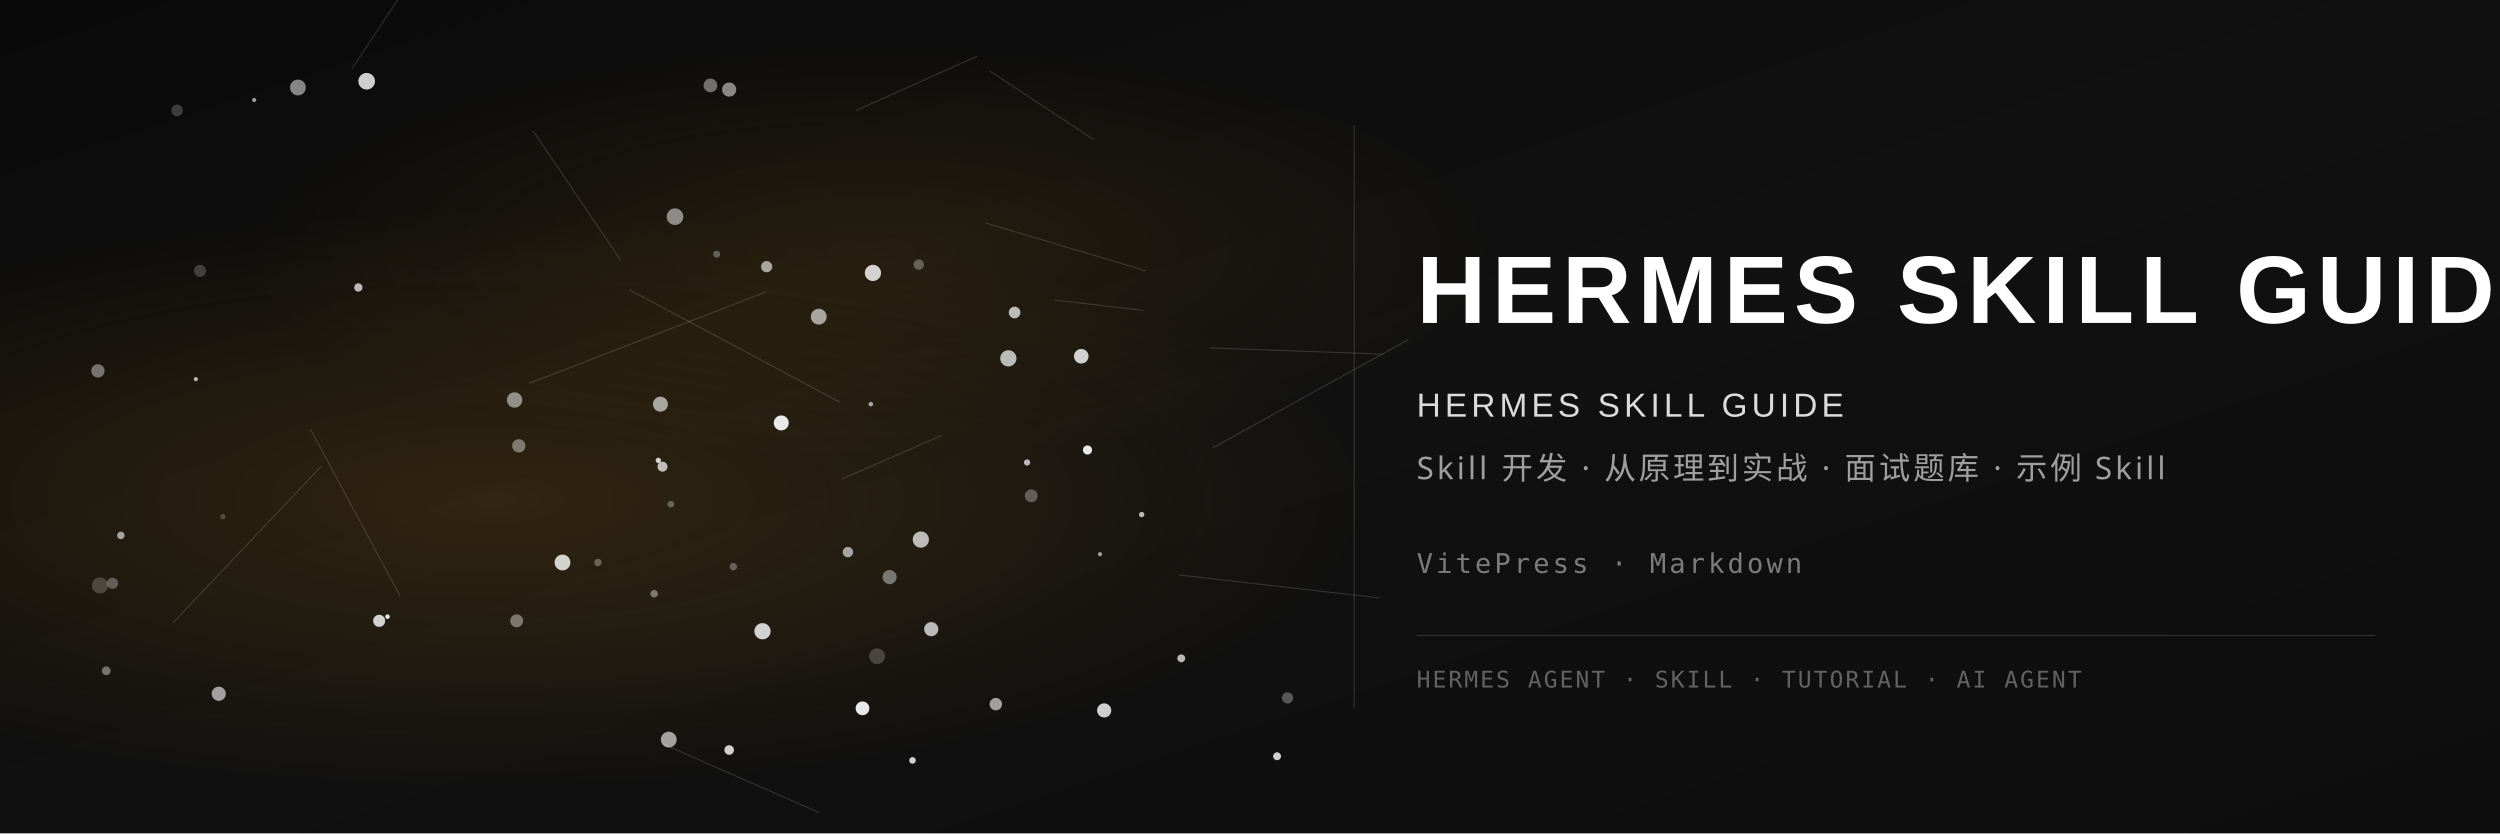
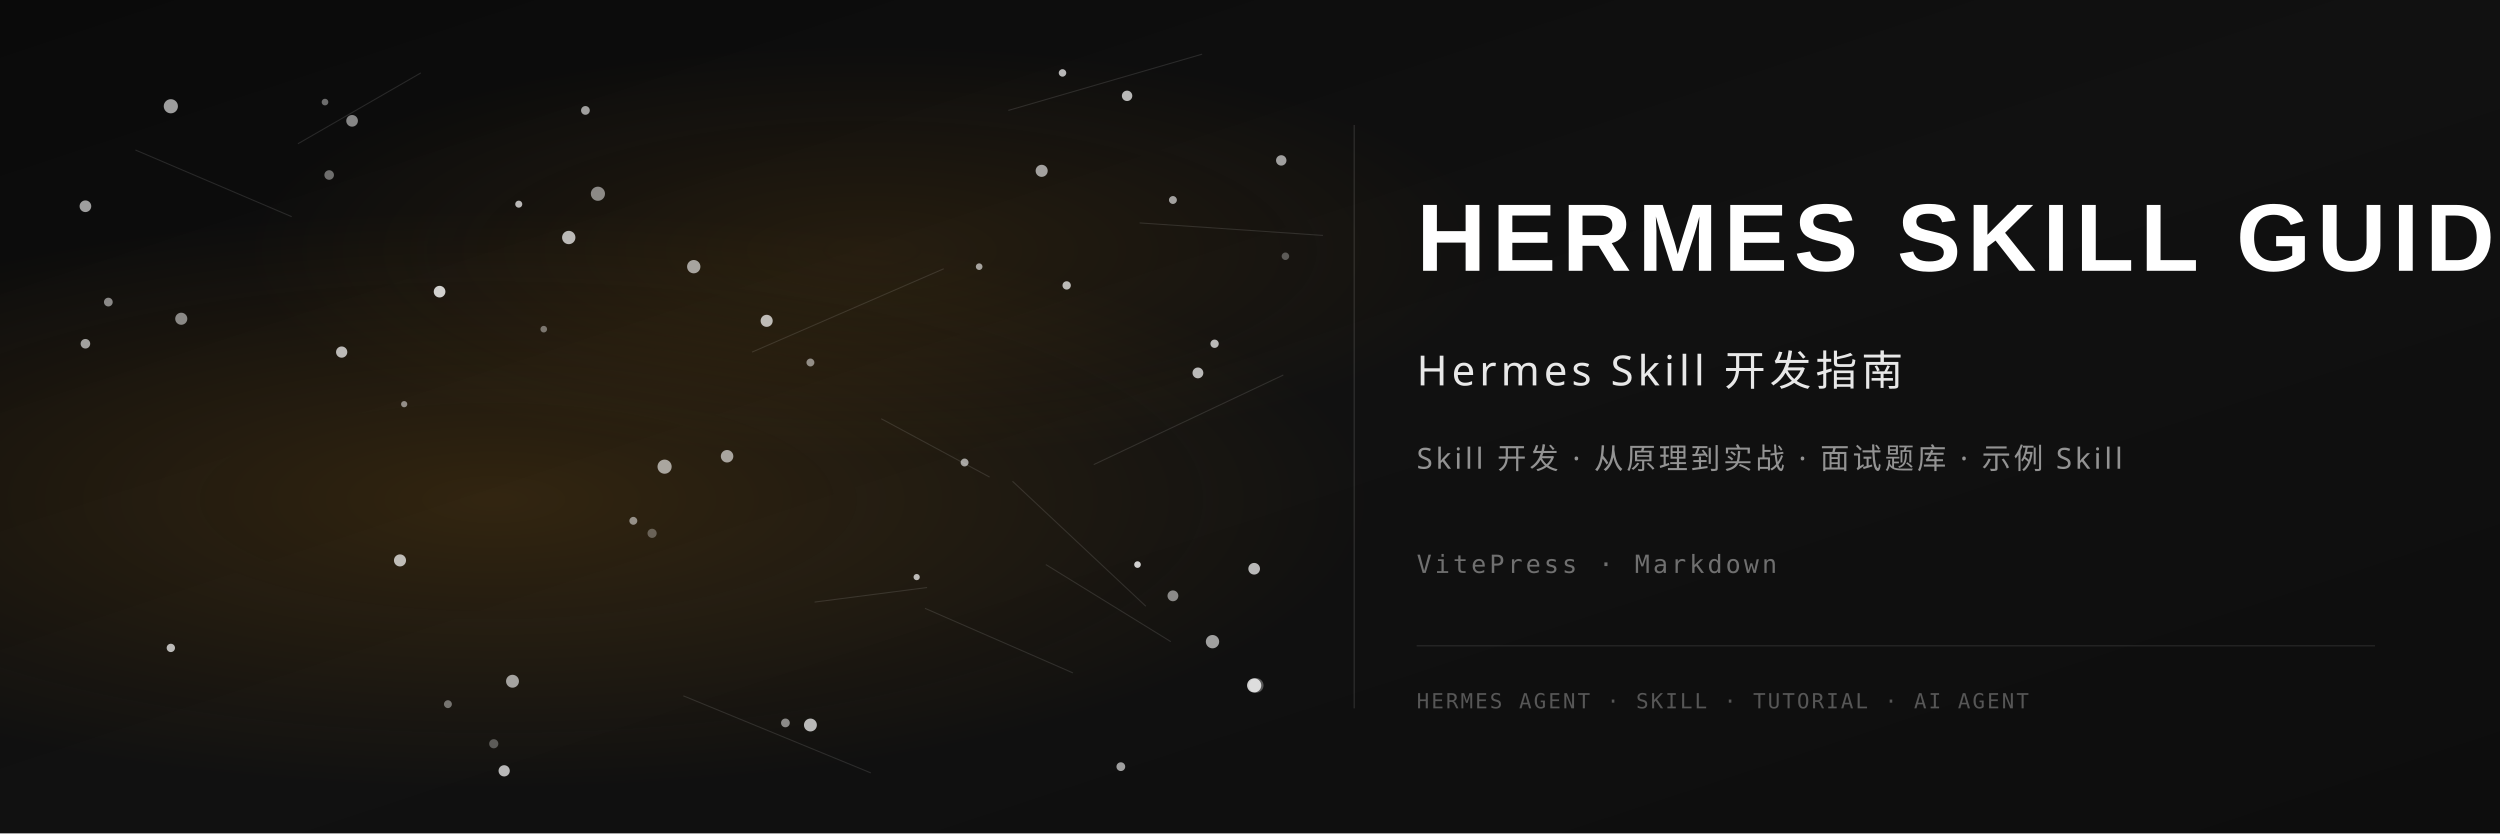
<svg xmlns="http://www.w3.org/2000/svg" viewBox="0 0 1200 400" width="1200" height="400">
  <defs>
    <linearGradient id="bg" x1="0%" y1="0%" x2="100%" y2="100%">
      <stop offset="0%" style="stop-color:#0a0a0a" />
      <stop offset="50%" style="stop-color:#111111" />
      <stop offset="100%" style="stop-color:#0d0d0d" />
    </linearGradient>
    <radialGradient id="glow1" cx="20%" cy="60%" r="35%">
      <stop offset="0%" style="stop-color:#F39C12;stop-opacity:0.15" />
      <stop offset="100%" style="stop-color:#F39C12;stop-opacity:0" />
    </radialGradient>
    <radialGradient id="glow2" cx="35%" cy="30%" r="25%">
      <stop offset="0%" style="stop-color:#F39C12;stop-opacity:0.1" />
      <stop offset="100%" style="stop-color:#F39C12;stop-opacity:0" />
    </radialGradient>
  </defs>
  <rect width="1200" height="400" fill="url(#bg)" />
  <rect width="1200" height="400" fill="url(#glow1)" />
  <rect width="1200" height="400" fill="url(#glow2)" />
-   <circle cx="96" cy="130" r="2.9" fill="white" opacity="0.2" />
-   <circle cx="366" cy="303" r="3.9" fill="white" opacity="0.8" />
-   <circle cx="484" cy="172" r="3.9" fill="white" opacity="0.7" />
-   <circle cx="287" cy="270" r="1.8" fill="white" opacity="0.3" />
-   <circle cx="172" cy="138" r="2.0" fill="white" opacity="0.7" />
-   <circle cx="85" cy="53" r="2.8" fill="white" opacity="0.2" />
-   <circle cx="519" cy="171" r="3.5" fill="white" opacity="0.8" />
-   <circle cx="407" cy="265" r="2.5" fill="white" opacity="0.6" />
-   <circle cx="438" cy="365" r="1.6" fill="white" opacity="0.8" />
-   <circle cx="352" cy="272" r="1.8" fill="white" opacity="0.3" />
-   <circle cx="478" cy="338" r="3.0" fill="white" opacity="0.6" />
-   <circle cx="344" cy="122" r="1.7" fill="white" opacity="0.3" />
-   <circle cx="414" cy="340" r="3.3" fill="white" opacity="0.9" />
-   <circle cx="530" cy="341" r="3.4" fill="white" opacity="0.8" />
-   <circle cx="528" cy="266" r="1.0" fill="white" opacity="0.6" />
-   <circle cx="393" cy="152" r="3.8" fill="white" opacity="0.6" />
-   <circle cx="350" cy="43" r="3.4" fill="white" opacity="0.5" />
-   <circle cx="247" cy="192" r="3.7" fill="white" opacity="0.5" />
-   <circle cx="143" cy="42" r="3.8" fill="white" opacity="0.5" />
-   <circle cx="350" cy="360" r="2.3" fill="white" opacity="0.8" />
-   <circle cx="522" cy="216" r="2.2" fill="white" opacity="0.9" />
-   <circle cx="618" cy="335" r="2.7" fill="white" opacity="0.3" />
-   <circle cx="122" cy="48" r="1.0" fill="white" opacity="0.6" />
-   <circle cx="341" cy="41" r="3.3" fill="white" opacity="0.4" />
-   <circle cx="324" cy="104" r="4.0" fill="white" opacity="0.5" />
-   <circle cx="421" cy="315" r="3.8" fill="white" opacity="0.2" />
-   <circle cx="54" cy="280" r="2.7" fill="white" opacity="0.3" />
-   <circle cx="47" cy="178" r="3.2" fill="white" opacity="0.4" />
-   <circle cx="182" cy="298" r="2.9" fill="white" opacity="0.8" />
-   <circle cx="105" cy="333" r="3.4" fill="white" opacity="0.6" />
-   <circle cx="322" cy="242" r="1.6" fill="white" opacity="0.3" />
-   <circle cx="316" cy="221" r="1.3" fill="white" opacity="0.8" />
-   <circle cx="176" cy="39" r="4.0" fill="white" opacity="0.8" />
-   <circle cx="94" cy="182" r="1.0" fill="white" opacity="0.7" />
-   <circle cx="249" cy="214" r="3.2" fill="white" opacity="0.4" />
-   <circle cx="548" cy="247" r="1.3" fill="white" opacity="0.7" />
-   <circle cx="48" cy="281" r="3.9" fill="white" opacity="0.2" />
-   <circle cx="248" cy="298" r="3.1" fill="white" opacity="0.4" />
-   <circle cx="418" cy="194" r="1.1" fill="white" opacity="0.6" />
-   <circle cx="318" cy="224" r="2.4" fill="white" opacity="0.7" />
-   <circle cx="317" cy="194" r="3.6" fill="white" opacity="0.6" />
-   <circle cx="427" cy="277" r="3.4" fill="white" opacity="0.4" />
-   <circle cx="613" cy="363" r="1.9" fill="white" opacity="0.8" />
-   <circle cx="368" cy="128" r="2.7" fill="white" opacity="0.6" />
-   <circle cx="495" cy="238" r="3.1" fill="white" opacity="0.3" />
-   <circle cx="186" cy="296" r="1.1" fill="white" opacity="0.9" />
-   <circle cx="375" cy="203" r="3.6" fill="white" opacity="0.9" />
-   <circle cx="447" cy="302" r="3.4" fill="white" opacity="0.7" />
-   <circle cx="567" cy="316" r="1.9" fill="white" opacity="0.7" />
-   <circle cx="493" cy="222" r="1.5" fill="white" opacity="0.7" />
-   <circle cx="314" cy="285" r="1.8" fill="white" opacity="0.4" />
-   <circle cx="321" cy="355" r="3.8" fill="white" opacity="0.6" />
-   <circle cx="487" cy="150" r="2.8" fill="white" opacity="0.7" />
-   <circle cx="107" cy="248" r="1.3" fill="white" opacity="0.2" />
-   <circle cx="51" cy="322" r="2.1" fill="white" opacity="0.4" />
-   <circle cx="270" cy="270" r="3.8" fill="white" opacity="0.8" />
-   <circle cx="441" cy="127" r="2.5" fill="white" opacity="0.3" />
-   <circle cx="442" cy="259" r="3.9" fill="white" opacity="0.7" />
-   <circle cx="58" cy="257" r="1.8" fill="white" opacity="0.6" />
-   <circle cx="419" cy="131" r="3.9" fill="white" opacity="0.8" />
-   <line x1="506" y1="144" x2="549" y2="149" stroke="white" stroke-width="0.5" opacity="0.15" />
-   <line x1="318" y1="357" x2="393" y2="390" stroke="white" stroke-width="0.5" opacity="0.15" />
-   <line x1="581" y1="167" x2="664" y2="170" stroke="white" stroke-width="0.5" opacity="0.15" />
-   <line x1="411" y1="53" x2="469" y2="27" stroke="white" stroke-width="0.5" opacity="0.15" />
-   <line x1="404" y1="230" x2="452" y2="209" stroke="white" stroke-width="0.5" opacity="0.15" />
-   <line x1="254" y1="184" x2="368" y2="140" stroke="white" stroke-width="0.5" opacity="0.15" />
-   <line x1="582" y1="215" x2="676" y2="163" stroke="white" stroke-width="0.5" opacity="0.15" />
-   <line x1="256" y1="63" x2="298" y2="125" stroke="white" stroke-width="0.5" opacity="0.15" />
-   <line x1="149" y1="206" x2="192" y2="286" stroke="white" stroke-width="0.5" opacity="0.15" />
-   <line x1="169" y1="33" x2="212" y2="-32" stroke="white" stroke-width="0.5" opacity="0.15" />
-   <line x1="473" y1="107" x2="550" y2="130" stroke="white" stroke-width="0.5" opacity="0.15" />
-   <line x1="475" y1="34" x2="525" y2="67" stroke="white" stroke-width="0.5" opacity="0.15" />
-   <line x1="566" y1="276" x2="662" y2="287" stroke="white" stroke-width="0.5" opacity="0.15" />
-   <line x1="302" y1="139" x2="403" y2="193" stroke="white" stroke-width="0.5" opacity="0.15" />
-   <line x1="83" y1="299" x2="154" y2="224" stroke="white" stroke-width="0.5" opacity="0.15" />
+   <circle cx="615" cy="77" r="2.5" fill="white" opacity="0.6" />
+   <circle cx="287" cy="93" r="3.4" fill="white" opacity="0.5" />
+   <circle cx="463" cy="222" r="1.9" fill="white" opacity="0.6" />
+   <circle cx="602" cy="329" r="3.4" fill="white" opacity="0.8" />
+   <circle cx="602" cy="273" r="2.8" fill="white" opacity="0.7" />
+   <circle cx="582" cy="308" r="3.2" fill="white" opacity="0.6" />
+   <circle cx="169" cy="58" r="2.8" fill="white" opacity="0.5" />
+   <circle cx="249" cy="98" r="1.7" fill="white" opacity="0.7" />
+   <circle cx="583" cy="165" r="2.0" fill="white" opacity="0.7" />
+   <circle cx="41" cy="99" r="2.8" fill="white" opacity="0.6" />
+   <circle cx="281" cy="53" r="2.1" fill="white" opacity="0.6" />
+   <circle cx="538" cy="368" r="2.1" fill="white" opacity="0.6" />
+   <circle cx="377" cy="347" r="2.1" fill="white" opacity="0.5" />
+   <circle cx="617" cy="123" r="1.8" fill="white" opacity="0.3" />
+   <circle cx="368" cy="154" r="2.9" fill="white" opacity="0.7" />
+   <circle cx="194" cy="194" r="1.5" fill="white" opacity="0.5" />
+   <circle cx="215" cy="338" r="1.9" fill="white" opacity="0.4" />
+   <circle cx="470" cy="128" r="1.6" fill="white" opacity="0.6" />
+   <circle cx="575" cy="179" r="2.6" fill="white" opacity="0.7" />
+   <circle cx="389" cy="348" r="3.1" fill="white" opacity="0.7" />
+   <circle cx="41" cy="165" r="2.3" fill="white" opacity="0.6" />
+   <circle cx="333" cy="128" r="3.2" fill="white" opacity="0.6" />
+   <circle cx="237" cy="357" r="2.2" fill="white" opacity="0.3" />
+   <circle cx="304" cy="250" r="1.9" fill="white" opacity="0.5" />
+   <circle cx="512" cy="137" r="2.0" fill="white" opacity="0.7" />
+   <circle cx="82" cy="311" r="2.0" fill="white" opacity="0.7" />
+   <circle cx="563" cy="286" r="2.6" fill="white" opacity="0.5" />
+   <circle cx="313" cy="256" r="2.2" fill="white" opacity="0.3" />
+   <circle cx="500" cy="82" r="2.9" fill="white" opacity="0.6" />
+   <circle cx="82" cy="51" r="3.4" fill="white" opacity="0.6" />
+   <circle cx="510" cy="35" r="1.8" fill="white" opacity="0.7" />
+   <circle cx="164" cy="169" r="2.7" fill="white" opacity="0.7" />
+   <circle cx="389" cy="174" r="1.9" fill="white" opacity="0.5" />
+   <circle cx="261" cy="158" r="1.6" fill="white" opacity="0.4" />
+   <circle cx="156" cy="49" r="1.6" fill="white" opacity="0.4" />
+   <circle cx="319" cy="224" r="3.4" fill="white" opacity="0.6" />
+   <circle cx="192" cy="269" r="2.9" fill="white" opacity="0.7" />
+   <circle cx="546" cy="271" r="1.6" fill="white" opacity="0.8" />
+   <circle cx="52" cy="145" r="2.1" fill="white" opacity="0.5" />
+   <circle cx="349" cy="219" r="3.0" fill="white" opacity="0.6" />
+   <circle cx="211" cy="140" r="2.8" fill="white" opacity="0.8" />
+   <circle cx="246" cy="327" r="3.1" fill="white" opacity="0.6" />
+   <circle cx="603" cy="329" r="3.5" fill="white" opacity="0.3" />
+   <circle cx="440" cy="277" r="1.5" fill="white" opacity="0.7" />
+   <circle cx="563" cy="96" r="1.9" fill="white" opacity="0.6" />
+   <circle cx="242" cy="370" r="2.7" fill="white" opacity="0.7" />
+   <circle cx="541" cy="46" r="2.5" fill="white" opacity="0.7" />
+   <circle cx="158" cy="84" r="2.3" fill="white" opacity="0.4" />
+   <circle cx="273" cy="114" r="3.2" fill="white" opacity="0.7" />
+   <circle cx="87" cy="153" r="2.9" fill="white" opacity="0.5" />
+   <line x1="444" y1="292" x2="515" y2="323" stroke="white" stroke-width="0.5" opacity="0.12" />
+   <line x1="502" y1="271" x2="562" y2="308" stroke="white" stroke-width="0.5" opacity="0.12" />
+   <line x1="391" y1="289" x2="445" y2="282" stroke="white" stroke-width="0.5" opacity="0.12" />
+   <line x1="143" y1="69" x2="202" y2="35" stroke="white" stroke-width="0.5" opacity="0.12" />
+   <line x1="486" y1="231" x2="550" y2="291" stroke="white" stroke-width="0.5" opacity="0.12" />
+   <line x1="361" y1="169" x2="453" y2="129" stroke="white" stroke-width="0.5" opacity="0.12" />
+   <line x1="65" y1="72" x2="140" y2="104" stroke="white" stroke-width="0.5" opacity="0.12" />
+   <line x1="423" y1="201" x2="475" y2="229" stroke="white" stroke-width="0.5" opacity="0.12" />
+   <line x1="484" y1="53" x2="577" y2="26" stroke="white" stroke-width="0.5" opacity="0.12" />
+   <line x1="525" y1="223" x2="616" y2="180" stroke="white" stroke-width="0.5" opacity="0.12" />
+   <line x1="547" y1="107" x2="635" y2="113" stroke="white" stroke-width="0.5" opacity="0.12" />
+   <line x1="328" y1="334" x2="418" y2="371" stroke="white" stroke-width="0.5" opacity="0.12" />
  <line x1="650" y1="60" x2="650" y2="340" stroke="white" stroke-width="0.5" opacity="0.15" />
-   <text x="680" y="155" font-family="'SF Pro Display','Helvetica Neue',Arial,sans-serif" font-size="46" font-weight="800" fill="white" letter-spacing="3">HERMES SKILL GUIDE</text>
-   <text x="680" y="200" font-family="'SF Pro Display','Helvetica Neue',Arial,sans-serif" font-size="16" font-weight="400" fill="white" opacity="0.85" letter-spacing="2">HERMES SKILL GUIDE</text>
-   <text x="680" y="230" font-family="'Noto Sans SC','PingFang SC','Microsoft YaHei',sans-serif" font-size="15" font-weight="300" fill="white" opacity="0.6" letter-spacing="1.5">Skill 开发 · 从原理到实战 · 面试题库 · 示例 Skill</text>
-   <text x="680" y="275" font-family="'SF Mono','Fira Code','Consolas',monospace" font-size="13" fill="white" opacity="0.45" letter-spacing="1.5">VitePress · Markdown</text>
-   <line x1="680" y1="305" x2="1140" y2="305" stroke="white" stroke-width="0.5" opacity="0.15" />
-   <text x="680" y="330" font-family="'SF Mono','Fira Code','Consolas',monospace" font-size="11" fill="white" opacity="0.35" letter-spacing="1">HERMES AGENT · SKILL · TUTORIAL · AI AGENT</text>
+   <text x="680" y="130" font-family="'SF Pro Display','Helvetica Neue',Arial,sans-serif" font-size="46" font-weight="800" fill="white" letter-spacing="3">HERMES SKILL GUIDE</text>
+   <text x="680" y="185" font-family="'Noto Sans SC','PingFang SC','Microsoft YaHei',sans-serif" font-size="20" font-weight="500" fill="white" opacity="0.9" letter-spacing="2">Hermes Skill 开发指南</text>
+   <text x="680" y="225" font-family="'Noto Sans SC','PingFang SC','Microsoft YaHei',sans-serif" font-size="14" font-weight="300" fill="white" opacity="0.55" letter-spacing="1.5">Skill 开发 · 从原理到实战 · 面试题库 · 示例 Skill</text>
+   <text x="680" y="275" font-family="'SF Mono','Fira Code','Consolas',monospace" font-size="12" fill="white" opacity="0.4" letter-spacing="1.5">VitePress · Markdown</text>
+   <line x1="680" y1="310" x2="1140" y2="310" stroke="white" stroke-width="0.5" opacity="0.12" />
+   <text x="680" y="340" font-family="'SF Mono','Fira Code','Consolas',monospace" font-size="10" fill="white" opacity="0.3" letter-spacing="1">HERMES AGENT · SKILL · TUTORIAL · AI AGENT</text>
</svg>
